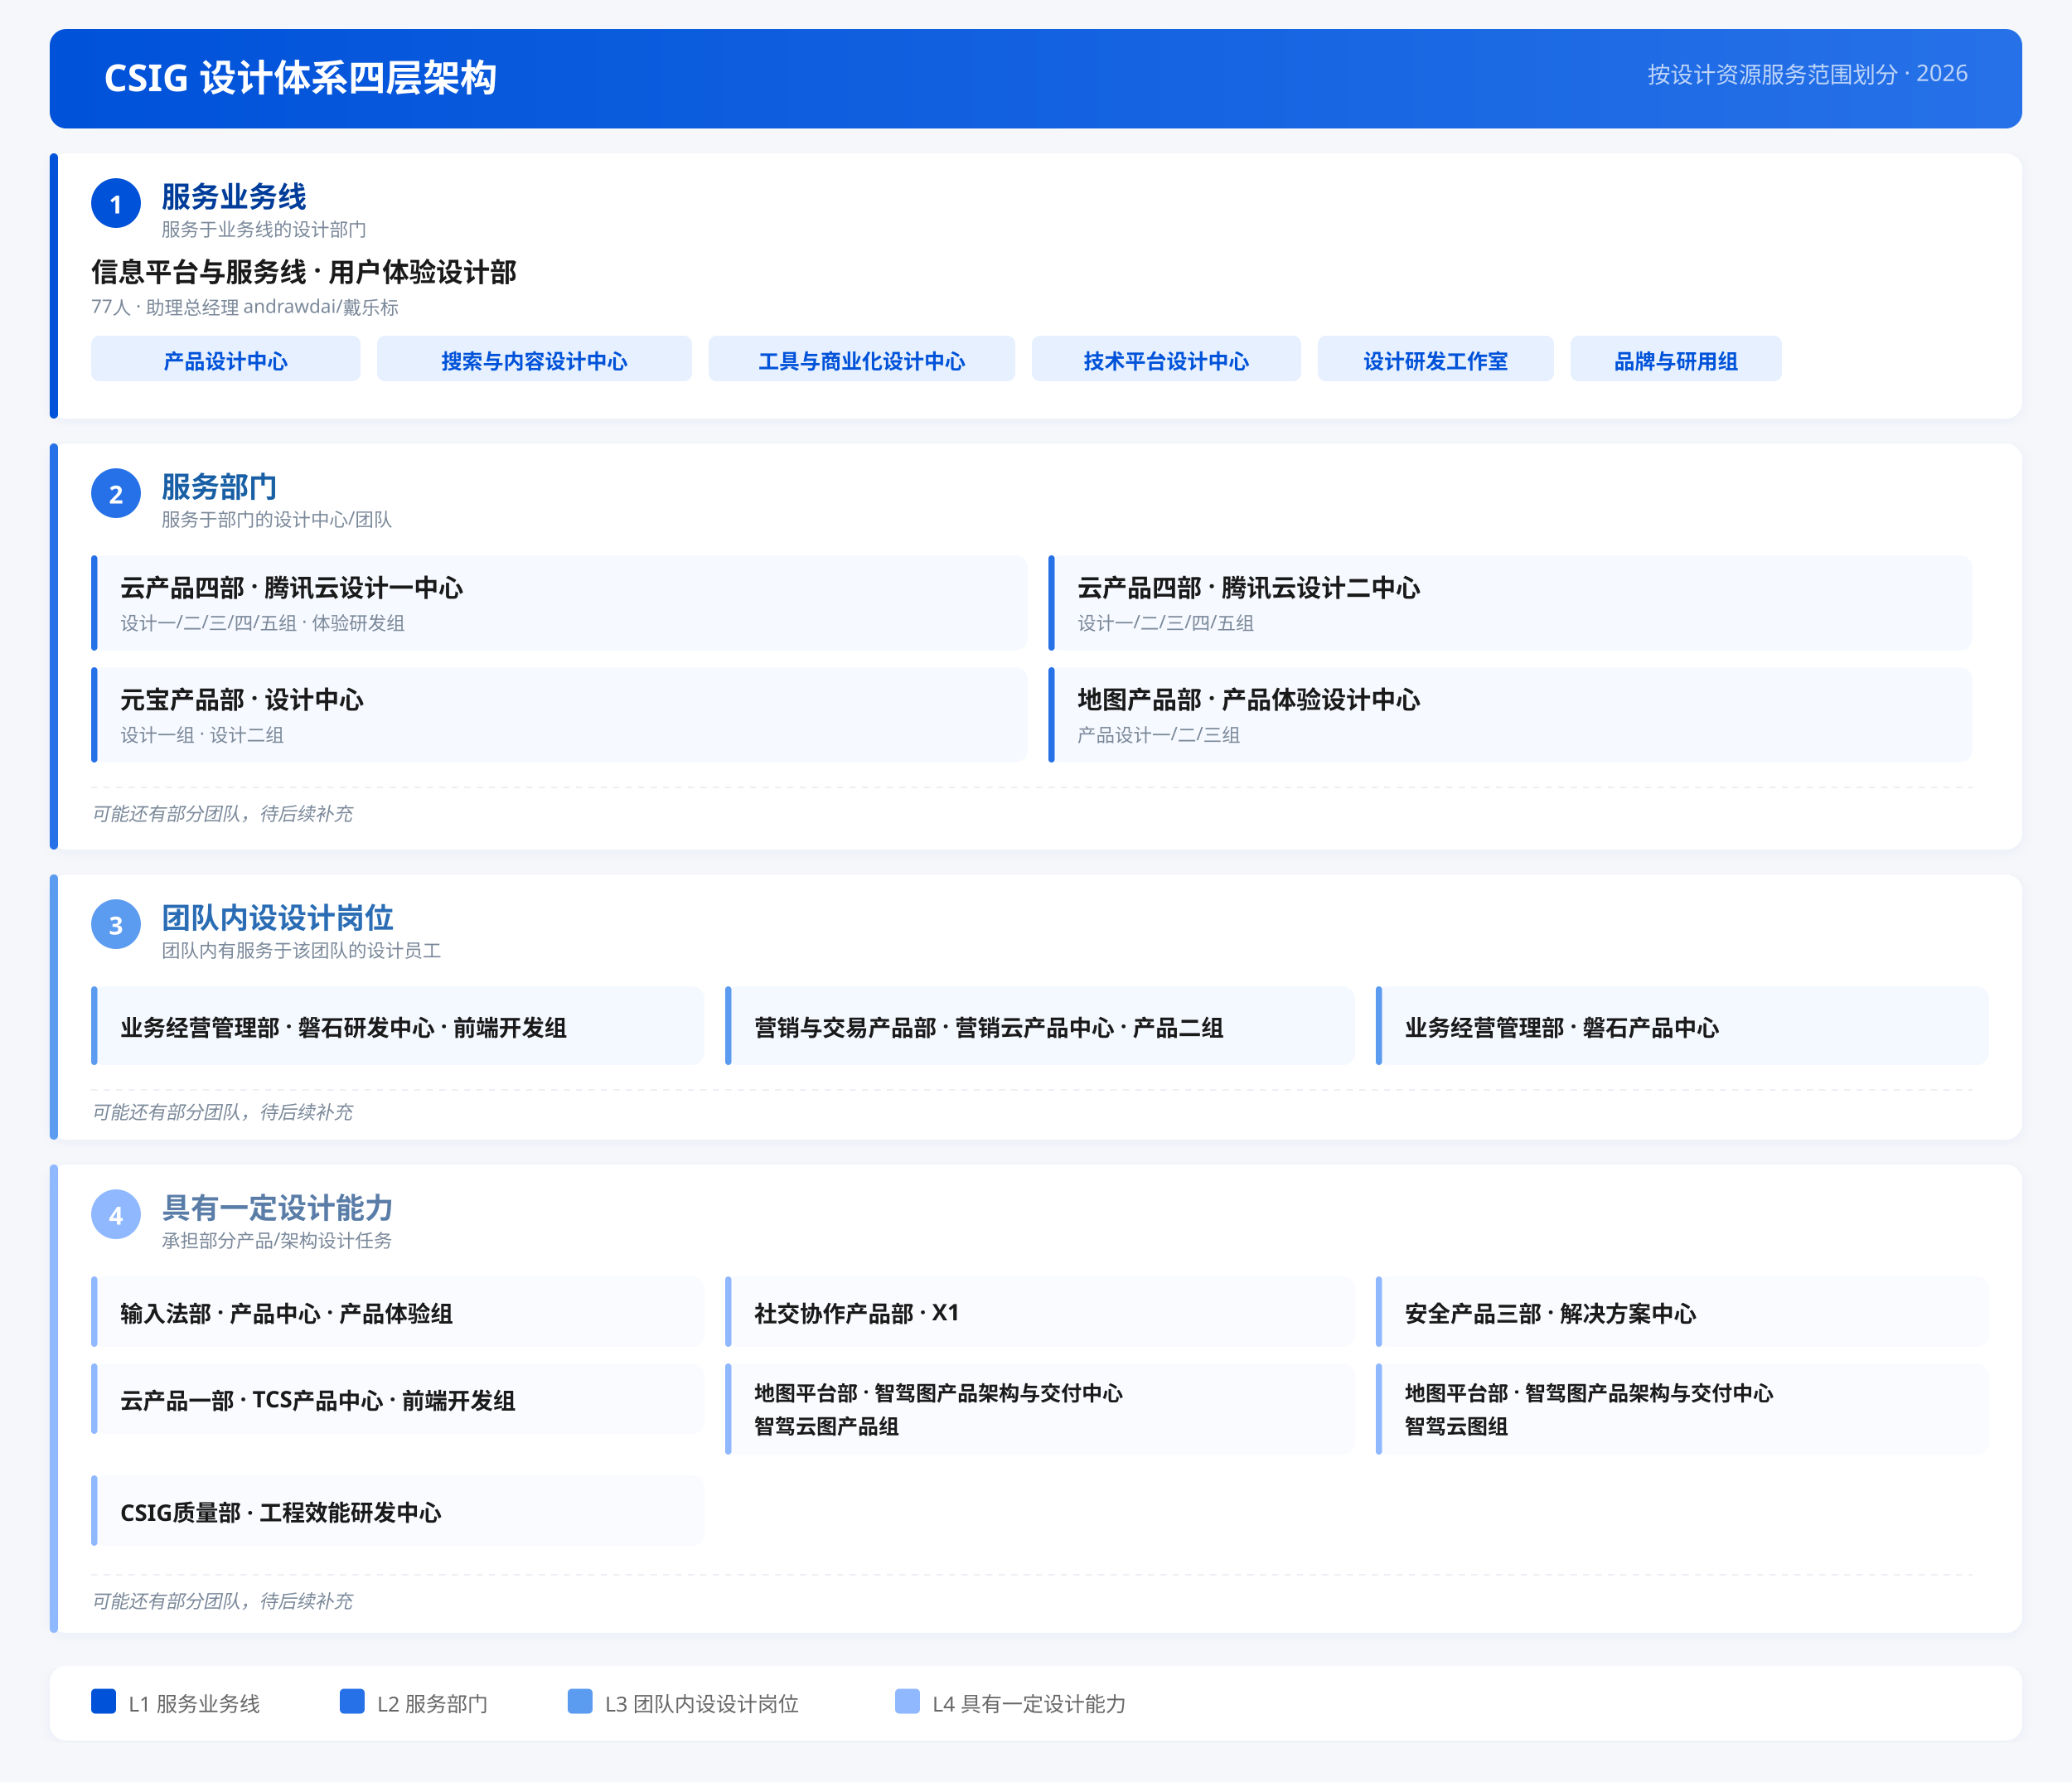
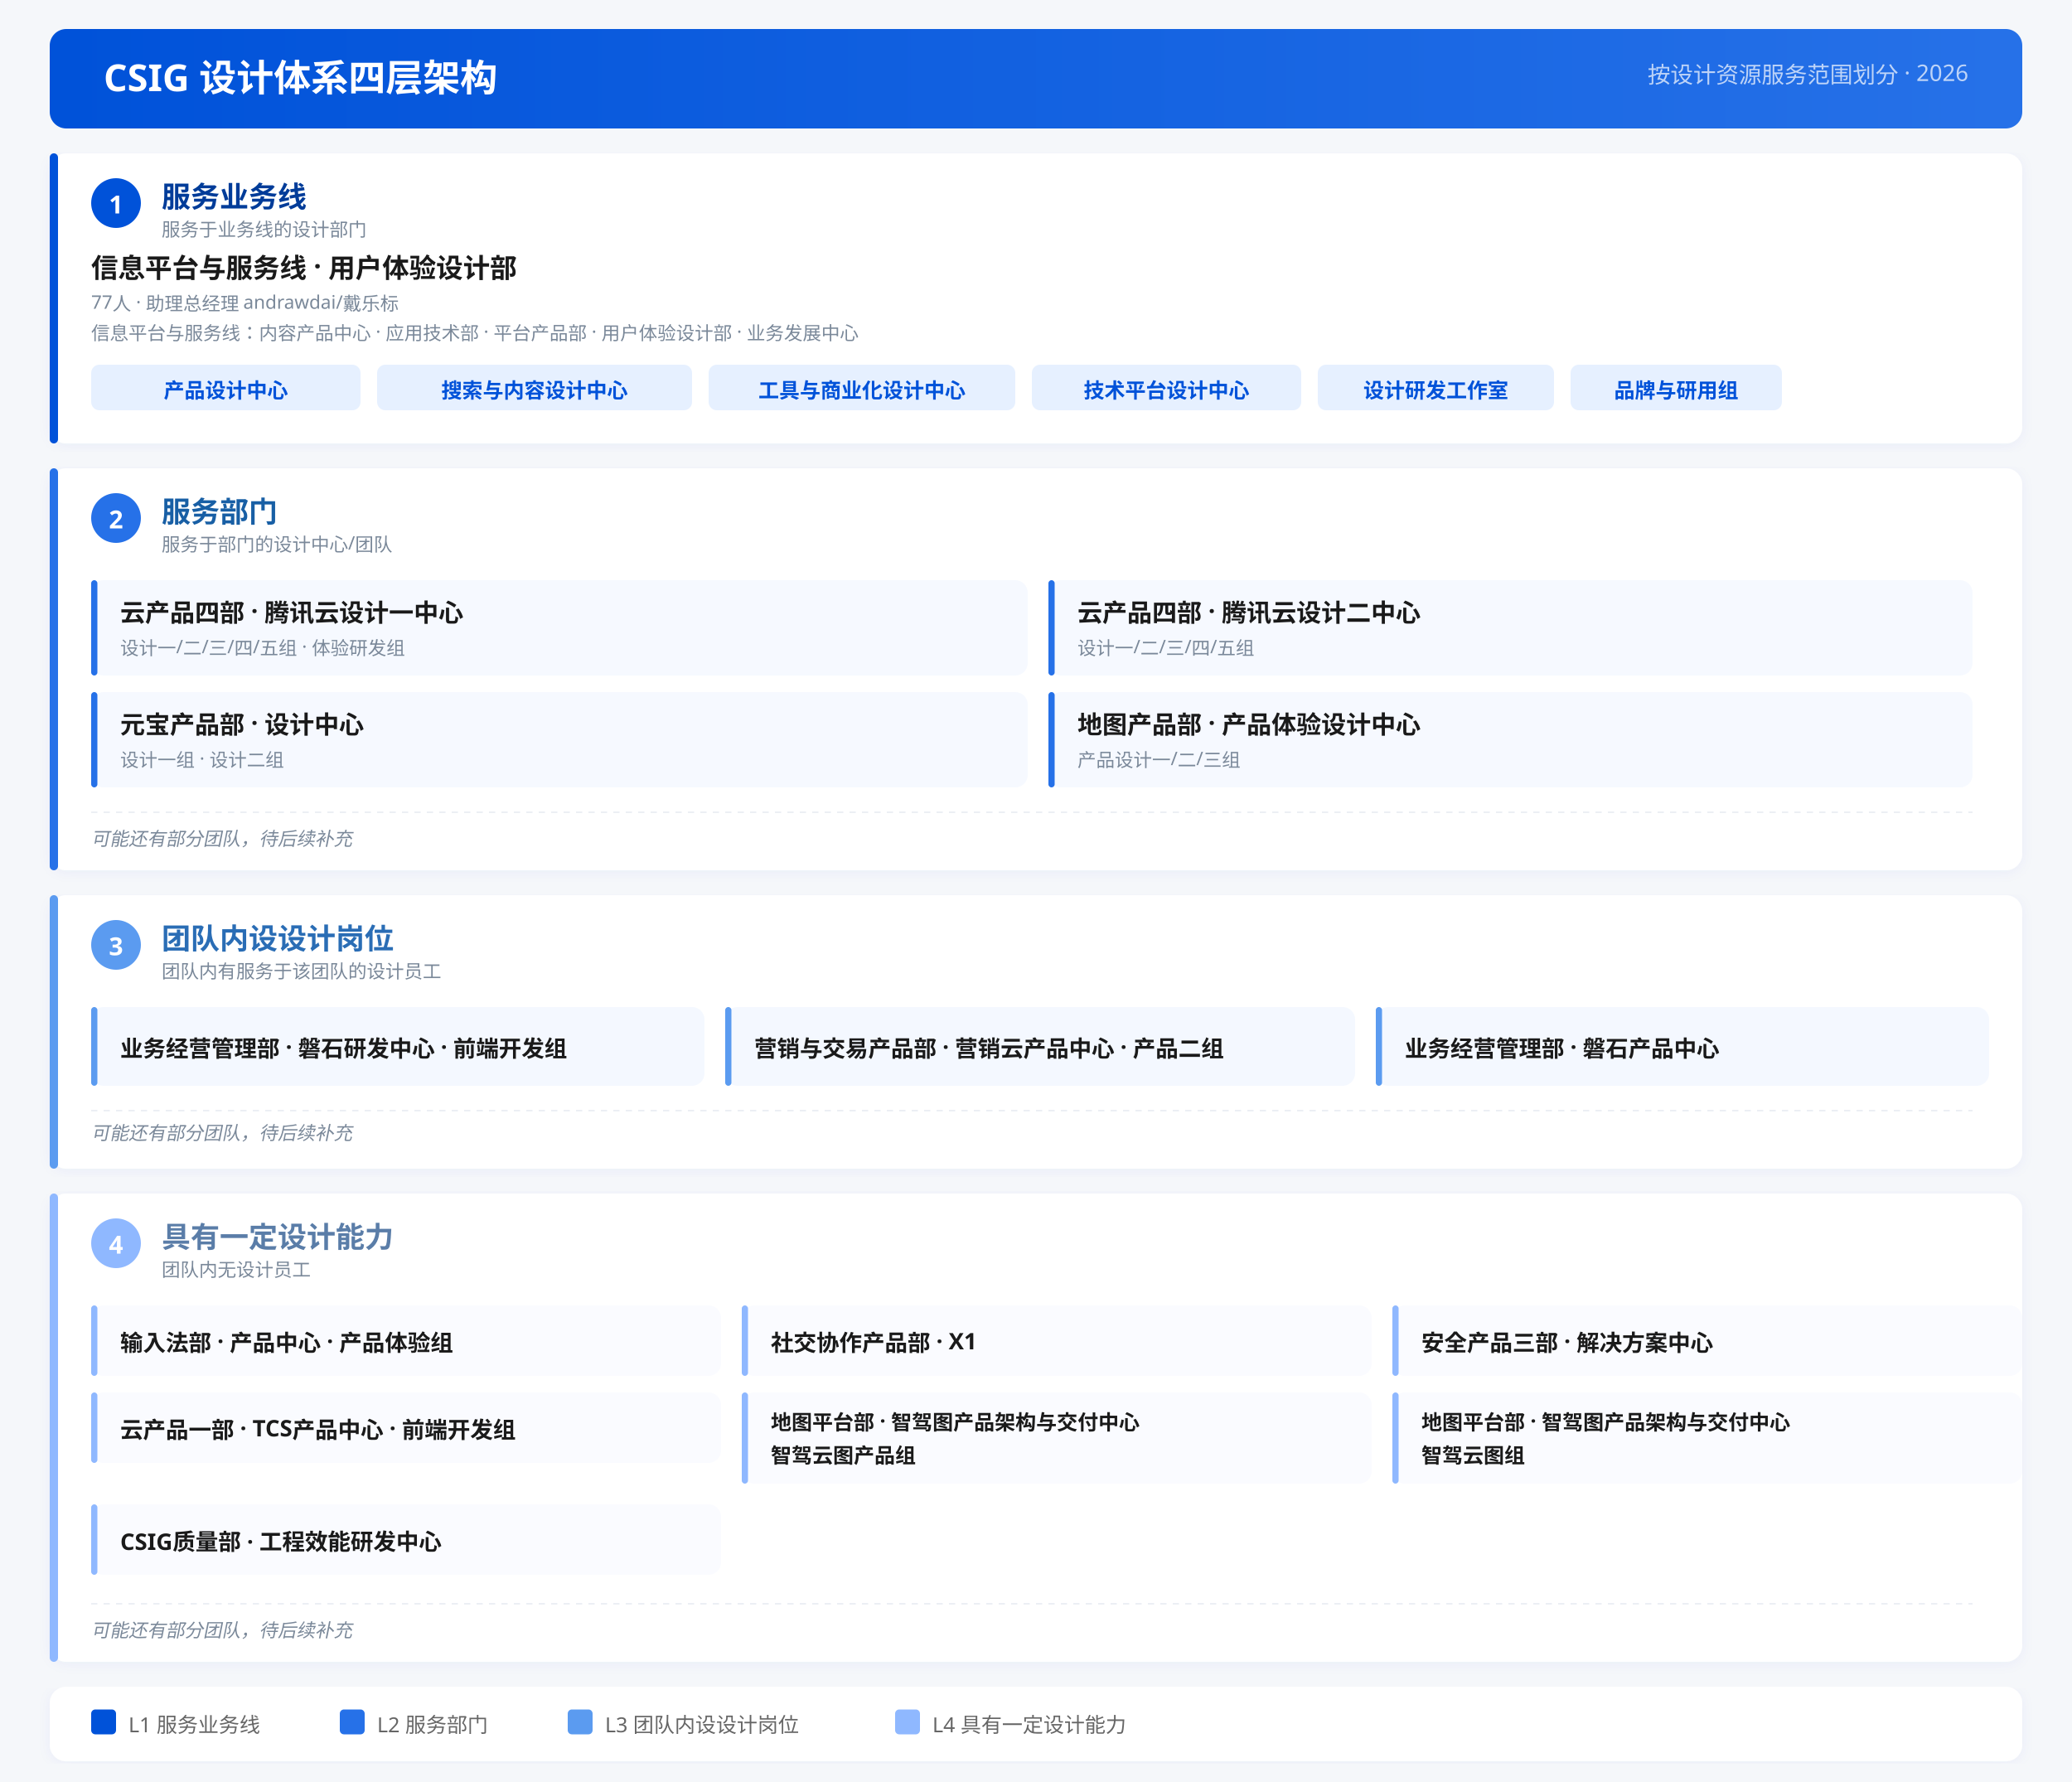
<svg xmlns="http://www.w3.org/2000/svg" viewBox="0 0 1000 860" width="1000" height="860">
  <defs>
    <style>
    text { font-family: 'TencentSans', '腾讯体', 'PingFang SC', 'Microsoft YaHei', sans-serif; }
  </style>
    <filter id="s" x="-2%" y="-1%" width="104%" height="104%">
      <feDropShadow dx="0" dy="1" stdDeviation="3" flood-color="#0052D9" flood-opacity="0.05" />
    </filter>
    <linearGradient id="hg" x1="0" y1="0" x2="1" y2="0">
      <stop offset="0%" stop-color="#0052D9" />
      <stop offset="100%" stop-color="#2671E8" />
    </linearGradient>
  </defs>
  <rect width="1000" height="860" fill="#F5F7FA" />
  <rect x="24" y="14" width="952" height="48" rx="8" fill="url(#hg)" />
  <text x="50" y="44" fill="white" font-size="18" font-weight="700">CSIG 设计体系四层架构</text>
  <text x="950" y="40" text-anchor="end" fill="white" font-size="11" opacity="0.7">按设计资源服务范围划分 · 2026</text>
-   <rect x="24" y="74" width="952" height="128" rx="8" fill="white" filter="url(#s)" />
-   <rect x="24" y="74" width="4" height="128" rx="2" fill="#0052D9" />
+   <rect x="24" y="74" width="952" height="140" rx="8" fill="white" filter="url(#s)" />
+   <rect x="24" y="74" width="4" height="140" rx="2" fill="#0052D9" />
  <rect x="44" y="86" width="24" height="24" rx="12" fill="#0052D9" />
  <text x="56" y="103" text-anchor="middle" fill="white" font-size="12" font-weight="700">1</text>
  <text x="78" y="100" fill="#003C99" font-size="14" font-weight="700">服务业务线</text>
  <text x="78" y="114" fill="#7A8899" font-size="9">服务于业务线的设计部门</text>
-   <text x="44" y="136" fill="#1A1A1A" font-size="13" font-weight="700">信息平台与服务线 · 用户体验设计部</text>
-   <text x="44" y="151" fill="#7A8899" font-size="9">77人 · 助理总经理 andrawdai/戴乐标</text>
-   <rect x="44" y="162" width="130" height="22" rx="4" fill="#E6F0FF" />
-   <text x="109" y="178" text-anchor="middle" fill="#0052D9" font-size="10" font-weight="600">产品设计中心</text>
-   <rect x="182" y="162" width="152" height="22" rx="4" fill="#E6F0FF" />
-   <text x="258" y="178" text-anchor="middle" fill="#0052D9" font-size="10" font-weight="600">搜索与内容设计中心</text>
-   <rect x="342" y="162" width="148" height="22" rx="4" fill="#E6F0FF" />
-   <text x="416" y="178" text-anchor="middle" fill="#0052D9" font-size="10" font-weight="600">工具与商业化设计中心</text>
-   <rect x="498" y="162" width="130" height="22" rx="4" fill="#E6F0FF" />
-   <text x="563" y="178" text-anchor="middle" fill="#0052D9" font-size="10" font-weight="600">技术平台设计中心</text>
-   <rect x="636" y="162" width="114" height="22" rx="4" fill="#E6F0FF" />
-   <text x="693" y="178" text-anchor="middle" fill="#0052D9" font-size="10" font-weight="600">设计研发工作室</text>
-   <rect x="758" y="162" width="102" height="22" rx="4" fill="#E6F0FF" />
-   <text x="809" y="178" text-anchor="middle" fill="#0052D9" font-size="10" font-weight="600">品牌与研用组</text>
-   <rect x="24" y="214" width="952" height="196" rx="8" fill="white" filter="url(#s)" />
-   <rect x="24" y="214" width="4" height="196" rx="2" fill="#2671E8" />
-   <rect x="44" y="226" width="24" height="24" rx="12" fill="#2671E8" />
-   <text x="56" y="243" text-anchor="middle" fill="white" font-size="12" font-weight="700">2</text>
-   <text x="78" y="240" fill="#185FA5" font-size="14" font-weight="700">服务部门</text>
-   <text x="78" y="254" fill="#7A8899" font-size="9">服务于部门的设计中心/团队</text>
-   <rect x="44" y="268" width="452" height="46" rx="6" fill="#F6F9FF" />
-   <rect x="44" y="268" width="3" height="46" rx="1.5" fill="#2671E8" />
-   <text x="58" y="288" fill="#1A1A1A" font-size="12" font-weight="700">云产品四部 · 腾讯云设计一中心</text>
-   <text x="58" y="304" fill="#7A8899" font-size="9">设计一/二/三/四/五组 · 体验研发组</text>
-   <rect x="506" y="268" width="446" height="46" rx="6" fill="#F6F9FF" />
-   <rect x="506" y="268" width="3" height="46" rx="1.5" fill="#2671E8" />
-   <text x="520" y="288" fill="#1A1A1A" font-size="12" font-weight="700">云产品四部 · 腾讯云设计二中心</text>
-   <text x="520" y="304" fill="#7A8899" font-size="9">设计一/二/三/四/五组</text>
-   <rect x="44" y="322" width="452" height="46" rx="6" fill="#F6F9FF" />
-   <rect x="44" y="322" width="3" height="46" rx="1.5" fill="#2671E8" />
-   <text x="58" y="342" fill="#1A1A1A" font-size="12" font-weight="700">元宝产品部 · 设计中心</text>
-   <text x="58" y="358" fill="#7A8899" font-size="9">设计一组 · 设计二组</text>
-   <rect x="506" y="322" width="446" height="46" rx="6" fill="#F6F9FF" />
-   <rect x="506" y="322" width="3" height="46" rx="1.5" fill="#2671E8" />
-   <text x="520" y="342" fill="#1A1A1A" font-size="12" font-weight="700">地图产品部 · 产品体验设计中心</text>
-   <text x="520" y="358" fill="#7A8899" font-size="9">产品设计一/二/三组</text>
-   <line x1="44" y1="380" x2="952" y2="380" stroke="#E0E6EE" stroke-width="0.5" stroke-dasharray="3,3" />
-   <text x="44" y="396" fill="#7A8899" font-size="9" font-style="italic">可能还有部分团队，待后续补充</text>
-   <rect x="24" y="422" width="952" height="128" rx="8" fill="white" filter="url(#s)" />
-   <rect x="24" y="422" width="4" height="128" rx="2" fill="#5B9BF0" />
-   <rect x="44" y="434" width="24" height="24" rx="12" fill="#5B9BF0" />
-   <text x="56" y="451" text-anchor="middle" fill="white" font-size="12" font-weight="700">3</text>
-   <text x="78" y="448" fill="#2A6DB5" font-size="14" font-weight="700">团队内设设计岗位</text>
-   <text x="78" y="462" fill="#7A8899" font-size="9">团队内有服务于该团队的设计员工</text>
-   <rect x="44" y="476" width="296" height="38" rx="6" fill="#F4F8FF" />
-   <rect x="44" y="476" width="3" height="38" rx="1.5" fill="#5B9BF0" />
-   <text x="58" y="500" fill="#1A1A1A" font-size="11" font-weight="700">业务经营管理部 · 磐石研发中心 · 前端开发组</text>
-   <rect x="350" y="476" width="304" height="38" rx="6" fill="#F4F8FF" />
-   <rect x="350" y="476" width="3" height="38" rx="1.5" fill="#5B9BF0" />
-   <text x="364" y="500" fill="#1A1A1A" font-size="11" font-weight="700">营销与交易产品部 · 营销云产品中心 · 产品二组</text>
-   <rect x="664" y="476" width="296" height="38" rx="6" fill="#F4F8FF" />
-   <rect x="664" y="476" width="3" height="38" rx="1.5" fill="#5B9BF0" />
-   <text x="678" y="500" fill="#1A1A1A" font-size="11" font-weight="700">业务经营管理部 · 磐石产品中心</text>
-   <line x1="44" y1="526" x2="952" y2="526" stroke="#E0E6EE" stroke-width="0.5" stroke-dasharray="3,3" />
-   <text x="44" y="540" fill="#7A8899" font-size="9" font-style="italic">可能还有部分团队，待后续补充</text>
-   <rect x="24" y="562" width="952" height="226" rx="8" fill="white" filter="url(#s)" />
-   <rect x="24" y="562" width="4" height="226" rx="2" fill="#8FB8FF" />
-   <rect x="44" y="574" width="24" height="24" rx="12" fill="#8FB8FF" />
-   <text x="56" y="591" text-anchor="middle" fill="white" font-size="12" font-weight="700">4</text>
-   <text x="78" y="588" fill="#5A7DA8" font-size="14" font-weight="700">具有一定设计能力</text>
-   <text x="78" y="602" fill="#7A8899" font-size="9">承担部分产品/架构设计任务</text>
-   <rect x="44" y="616" width="296" height="34" rx="6" fill="#FAFBFF" />
-   <rect x="44" y="616" width="3" height="34" rx="1.5" fill="#8FB8FF" />
-   <text x="58" y="638" fill="#1A1A1A" font-size="11" font-weight="700">输入法部 · 产品中心 · 产品体验组</text>
-   <rect x="350" y="616" width="304" height="34" rx="6" fill="#FAFBFF" />
-   <rect x="350" y="616" width="3" height="34" rx="1.5" fill="#8FB8FF" />
-   <text x="364" y="638" fill="#1A1A1A" font-size="11" font-weight="700">社交协作产品部 · X1</text>
-   <rect x="664" y="616" width="296" height="34" rx="6" fill="#FAFBFF" />
-   <rect x="664" y="616" width="3" height="34" rx="1.5" fill="#8FB8FF" />
-   <text x="678" y="638" fill="#1A1A1A" font-size="11" font-weight="700">安全产品三部 · 解决方案中心</text>
-   <rect x="44" y="658" width="296" height="34" rx="6" fill="#FAFBFF" />
-   <rect x="44" y="658" width="3" height="34" rx="1.5" fill="#8FB8FF" />
-   <text x="58" y="680" fill="#1A1A1A" font-size="11" font-weight="700">云产品一部 · TCS产品中心 · 前端开发组</text>
-   <rect x="350" y="658" width="304" height="44" rx="6" fill="#FAFBFF" />
-   <rect x="350" y="658" width="3" height="44" rx="1.5" fill="#8FB8FF" />
-   <text x="364" y="676" fill="#1A1A1A" font-size="10" font-weight="700">地图平台部 · 智驾图产品架构与交付中心</text>
-   <text x="364" y="692" fill="#1A1A1A" font-size="10" font-weight="700">智驾云图产品组</text>
-   <rect x="664" y="658" width="296" height="44" rx="6" fill="#FAFBFF" />
-   <rect x="664" y="658" width="3" height="44" rx="1.5" fill="#8FB8FF" />
-   <text x="678" y="676" fill="#1A1A1A" font-size="10" font-weight="700">地图平台部 · 智驾图产品架构与交付中心</text>
-   <text x="678" y="692" fill="#1A1A1A" font-size="10" font-weight="700">智驾云图组</text>
-   <rect x="44" y="712" width="296" height="34" rx="6" fill="#FAFBFF" />
-   <rect x="44" y="712" width="3" height="34" rx="1.5" fill="#8FB8FF" />
-   <text x="58" y="734" fill="#1A1A1A" font-size="11" font-weight="700">CSIG质量部 · 工程效能研发中心</text>
-   <line x1="44" y1="760" x2="952" y2="760" stroke="#E0E6EE" stroke-width="0.5" stroke-dasharray="3,3" />
-   <text x="44" y="776" fill="#7A8899" font-size="9" font-style="italic">可能还有部分团队，待后续补充</text>
-   <rect x="24" y="804" width="952" height="36" rx="8" fill="white" filter="url(#s)" />
-   <rect x="44" y="815" width="12" height="12" rx="2" fill="#0052D9" />
-   <text x="62" y="826" fill="#666" font-size="10">L1 服务业务线</text>
-   <rect x="164" y="815" width="12" height="12" rx="2" fill="#2671E8" />
-   <text x="182" y="826" fill="#666" font-size="10">L2 服务部门</text>
-   <rect x="274" y="815" width="12" height="12" rx="2" fill="#5B9BF0" />
-   <text x="292" y="826" fill="#666" font-size="10">L3 团队内设设计岗位</text>
-   <rect x="432" y="815" width="12" height="12" rx="2" fill="#8FB8FF" />
-   <text x="450" y="826" fill="#666" font-size="10">L4 具有一定设计能力</text>
+   <text x="44" y="134" fill="#1A1A1A" font-size="13" font-weight="700">信息平台与服务线 · 用户体验设计部</text>
+   <text x="44" y="149" fill="#7A8899" font-size="9">77人 · 助理总经理 andrawdai/戴乐标</text>
+   <text x="44" y="164" fill="#7A8899" font-size="9">信息平台与服务线：内容产品中心 · 应用技术部 · 平台产品部 · 用户体验设计部 · 业务发展中心</text>
+   <rect x="44" y="176" width="130" height="22" rx="4" fill="#E6F0FF" />
+   <text x="109" y="192" text-anchor="middle" fill="#0052D9" font-size="10" font-weight="600">产品设计中心</text>
+   <rect x="182" y="176" width="152" height="22" rx="4" fill="#E6F0FF" />
+   <text x="258" y="192" text-anchor="middle" fill="#0052D9" font-size="10" font-weight="600">搜索与内容设计中心</text>
+   <rect x="342" y="176" width="148" height="22" rx="4" fill="#E6F0FF" />
+   <text x="416" y="192" text-anchor="middle" fill="#0052D9" font-size="10" font-weight="600">工具与商业化设计中心</text>
+   <rect x="498" y="176" width="130" height="22" rx="4" fill="#E6F0FF" />
+   <text x="563" y="192" text-anchor="middle" fill="#0052D9" font-size="10" font-weight="600">技术平台设计中心</text>
+   <rect x="636" y="176" width="114" height="22" rx="4" fill="#E6F0FF" />
+   <text x="693" y="192" text-anchor="middle" fill="#0052D9" font-size="10" font-weight="600">设计研发工作室</text>
+   <rect x="758" y="176" width="102" height="22" rx="4" fill="#E6F0FF" />
+   <text x="809" y="192" text-anchor="middle" fill="#0052D9" font-size="10" font-weight="600">品牌与研用组</text>
+   <rect x="24" y="226" width="952" height="194" rx="8" fill="white" filter="url(#s)" />
+   <rect x="24" y="226" width="4" height="194" rx="2" fill="#2671E8" />
+   <rect x="44" y="238" width="24" height="24" rx="12" fill="#2671E8" />
+   <text x="56" y="255" text-anchor="middle" fill="white" font-size="12" font-weight="700">2</text>
+   <text x="78" y="252" fill="#185FA5" font-size="14" font-weight="700">服务部门</text>
+   <text x="78" y="266" fill="#7A8899" font-size="9">服务于部门的设计中心/团队</text>
+   <rect x="44" y="280" width="452" height="46" rx="6" fill="#F6F9FF" />
+   <rect x="44" y="280" width="3" height="46" rx="1.5" fill="#2671E8" />
+   <text x="58" y="300" fill="#1A1A1A" font-size="12" font-weight="700">云产品四部 · 腾讯云设计一中心</text>
+   <text x="58" y="316" fill="#7A8899" font-size="9">设计一/二/三/四/五组 · 体验研发组</text>
+   <rect x="506" y="280" width="446" height="46" rx="6" fill="#F6F9FF" />
+   <rect x="506" y="280" width="3" height="46" rx="1.5" fill="#2671E8" />
+   <text x="520" y="300" fill="#1A1A1A" font-size="12" font-weight="700">云产品四部 · 腾讯云设计二中心</text>
+   <text x="520" y="316" fill="#7A8899" font-size="9">设计一/二/三/四/五组</text>
+   <rect x="44" y="334" width="452" height="46" rx="6" fill="#F6F9FF" />
+   <rect x="44" y="334" width="3" height="46" rx="1.5" fill="#2671E8" />
+   <text x="58" y="354" fill="#1A1A1A" font-size="12" font-weight="700">元宝产品部 · 设计中心</text>
+   <text x="58" y="370" fill="#7A8899" font-size="9">设计一组 · 设计二组</text>
+   <rect x="506" y="334" width="446" height="46" rx="6" fill="#F6F9FF" />
+   <rect x="506" y="334" width="3" height="46" rx="1.5" fill="#2671E8" />
+   <text x="520" y="354" fill="#1A1A1A" font-size="12" font-weight="700">地图产品部 · 产品体验设计中心</text>
+   <text x="520" y="370" fill="#7A8899" font-size="9">产品设计一/二/三组</text>
+   <line x1="44" y1="392" x2="952" y2="392" stroke="#E0E6EE" stroke-width="0.5" stroke-dasharray="3,3" />
+   <text x="44" y="408" fill="#7A8899" font-size="9" font-style="italic">可能还有部分团队，待后续补充</text>
+   <rect x="24" y="432" width="952" height="132" rx="8" fill="white" filter="url(#s)" />
+   <rect x="24" y="432" width="4" height="132" rx="2" fill="#5B9BF0" />
+   <rect x="44" y="444" width="24" height="24" rx="12" fill="#5B9BF0" />
+   <text x="56" y="461" text-anchor="middle" fill="white" font-size="12" font-weight="700">3</text>
+   <text x="78" y="458" fill="#2A6DB5" font-size="14" font-weight="700">团队内设设计岗位</text>
+   <text x="78" y="472" fill="#7A8899" font-size="9">团队内有服务于该团队的设计员工</text>
+   <rect x="44" y="486" width="296" height="38" rx="6" fill="#F4F8FF" />
+   <rect x="44" y="486" width="3" height="38" rx="1.5" fill="#5B9BF0" />
+   <text x="58" y="510" fill="#1A1A1A" font-size="11" font-weight="700">业务经营管理部 · 磐石研发中心 · 前端开发组</text>
+   <rect x="350" y="486" width="304" height="38" rx="6" fill="#F4F8FF" />
+   <rect x="350" y="486" width="3" height="38" rx="1.5" fill="#5B9BF0" />
+   <text x="364" y="510" fill="#1A1A1A" font-size="11" font-weight="700">营销与交易产品部 · 营销云产品中心 · 产品二组</text>
+   <rect x="664" y="486" width="296" height="38" rx="6" fill="#F4F8FF" />
+   <rect x="664" y="486" width="3" height="38" rx="1.5" fill="#5B9BF0" />
+   <text x="678" y="510" fill="#1A1A1A" font-size="11" font-weight="700">业务经营管理部 · 磐石产品中心</text>
+   <line x1="44" y1="536" x2="952" y2="536" stroke="#E0E6EE" stroke-width="0.5" stroke-dasharray="3,3" />
+   <text x="44" y="550" fill="#7A8899" font-size="9" font-style="italic">可能还有部分团队，待后续补充</text>
+   <rect x="24" y="576" width="952" height="226" rx="8" fill="white" filter="url(#s)" />
+   <rect x="24" y="576" width="4" height="226" rx="2" fill="#8FB8FF" />
+   <rect x="44" y="588" width="24" height="24" rx="12" fill="#8FB8FF" />
+   <text x="56" y="605" text-anchor="middle" fill="white" font-size="12" font-weight="700">4</text>
+   <text x="78" y="602" fill="#5A7DA8" font-size="14" font-weight="700">具有一定设计能力</text>
+   <text x="78" y="616" fill="#7A8899" font-size="9">团队内无设计员工</text>
+   <rect x="44" y="630" width="304" height="34" rx="6" fill="#FAFBFF" />
+   <rect x="44" y="630" width="3" height="34" rx="1.5" fill="#8FB8FF" />
+   <text x="58" y="652" fill="#1A1A1A" font-size="11" font-weight="700">输入法部 · 产品中心 · 产品体验组</text>
+   <rect x="358" y="630" width="304" height="34" rx="6" fill="#FAFBFF" />
+   <rect x="358" y="630" width="3" height="34" rx="1.5" fill="#8FB8FF" />
+   <text x="372" y="652" fill="#1A1A1A" font-size="11" font-weight="700">社交协作产品部 · X1</text>
+   <rect x="672" y="630" width="304" height="34" rx="6" fill="#FAFBFF" />
+   <rect x="672" y="630" width="3" height="34" rx="1.5" fill="#8FB8FF" />
+   <text x="686" y="652" fill="#1A1A1A" font-size="11" font-weight="700">安全产品三部 · 解决方案中心</text>
+   <rect x="44" y="672" width="304" height="34" rx="6" fill="#FAFBFF" />
+   <rect x="44" y="672" width="3" height="34" rx="1.5" fill="#8FB8FF" />
+   <text x="58" y="694" fill="#1A1A1A" font-size="11" font-weight="700">云产品一部 · TCS产品中心 · 前端开发组</text>
+   <rect x="358" y="672" width="304" height="44" rx="6" fill="#FAFBFF" />
+   <rect x="358" y="672" width="3" height="44" rx="1.5" fill="#8FB8FF" />
+   <text x="372" y="690" fill="#1A1A1A" font-size="10" font-weight="700">地图平台部 · 智驾图产品架构与交付中心</text>
+   <text x="372" y="706" fill="#1A1A1A" font-size="10" font-weight="700">智驾云图产品组</text>
+   <rect x="672" y="672" width="304" height="44" rx="6" fill="#FAFBFF" />
+   <rect x="672" y="672" width="3" height="44" rx="1.5" fill="#8FB8FF" />
+   <text x="686" y="690" fill="#1A1A1A" font-size="10" font-weight="700">地图平台部 · 智驾图产品架构与交付中心</text>
+   <text x="686" y="706" fill="#1A1A1A" font-size="10" font-weight="700">智驾云图组</text>
+   <rect x="44" y="726" width="304" height="34" rx="6" fill="#FAFBFF" />
+   <rect x="44" y="726" width="3" height="34" rx="1.5" fill="#8FB8FF" />
+   <text x="58" y="748" fill="#1A1A1A" font-size="11" font-weight="700">CSIG质量部 · 工程效能研发中心</text>
+   <line x1="44" y1="774" x2="952" y2="774" stroke="#E0E6EE" stroke-width="0.5" stroke-dasharray="3,3" />
+   <text x="44" y="790" fill="#7A8899" font-size="9" font-style="italic">可能还有部分团队，待后续补充</text>
+   <rect x="24" y="814" width="952" height="36" rx="8" fill="white" filter="url(#s)" />
+   <rect x="44" y="825" width="12" height="12" rx="2" fill="#0052D9" />
+   <text x="62" y="836" fill="#666" font-size="10">L1 服务业务线</text>
+   <rect x="164" y="825" width="12" height="12" rx="2" fill="#2671E8" />
+   <text x="182" y="836" fill="#666" font-size="10">L2 服务部门</text>
+   <rect x="274" y="825" width="12" height="12" rx="2" fill="#5B9BF0" />
+   <text x="292" y="836" fill="#666" font-size="10">L3 团队内设设计岗位</text>
+   <rect x="432" y="825" width="12" height="12" rx="2" fill="#8FB8FF" />
+   <text x="450" y="836" fill="#666" font-size="10">L4 具有一定设计能力</text>
</svg>
